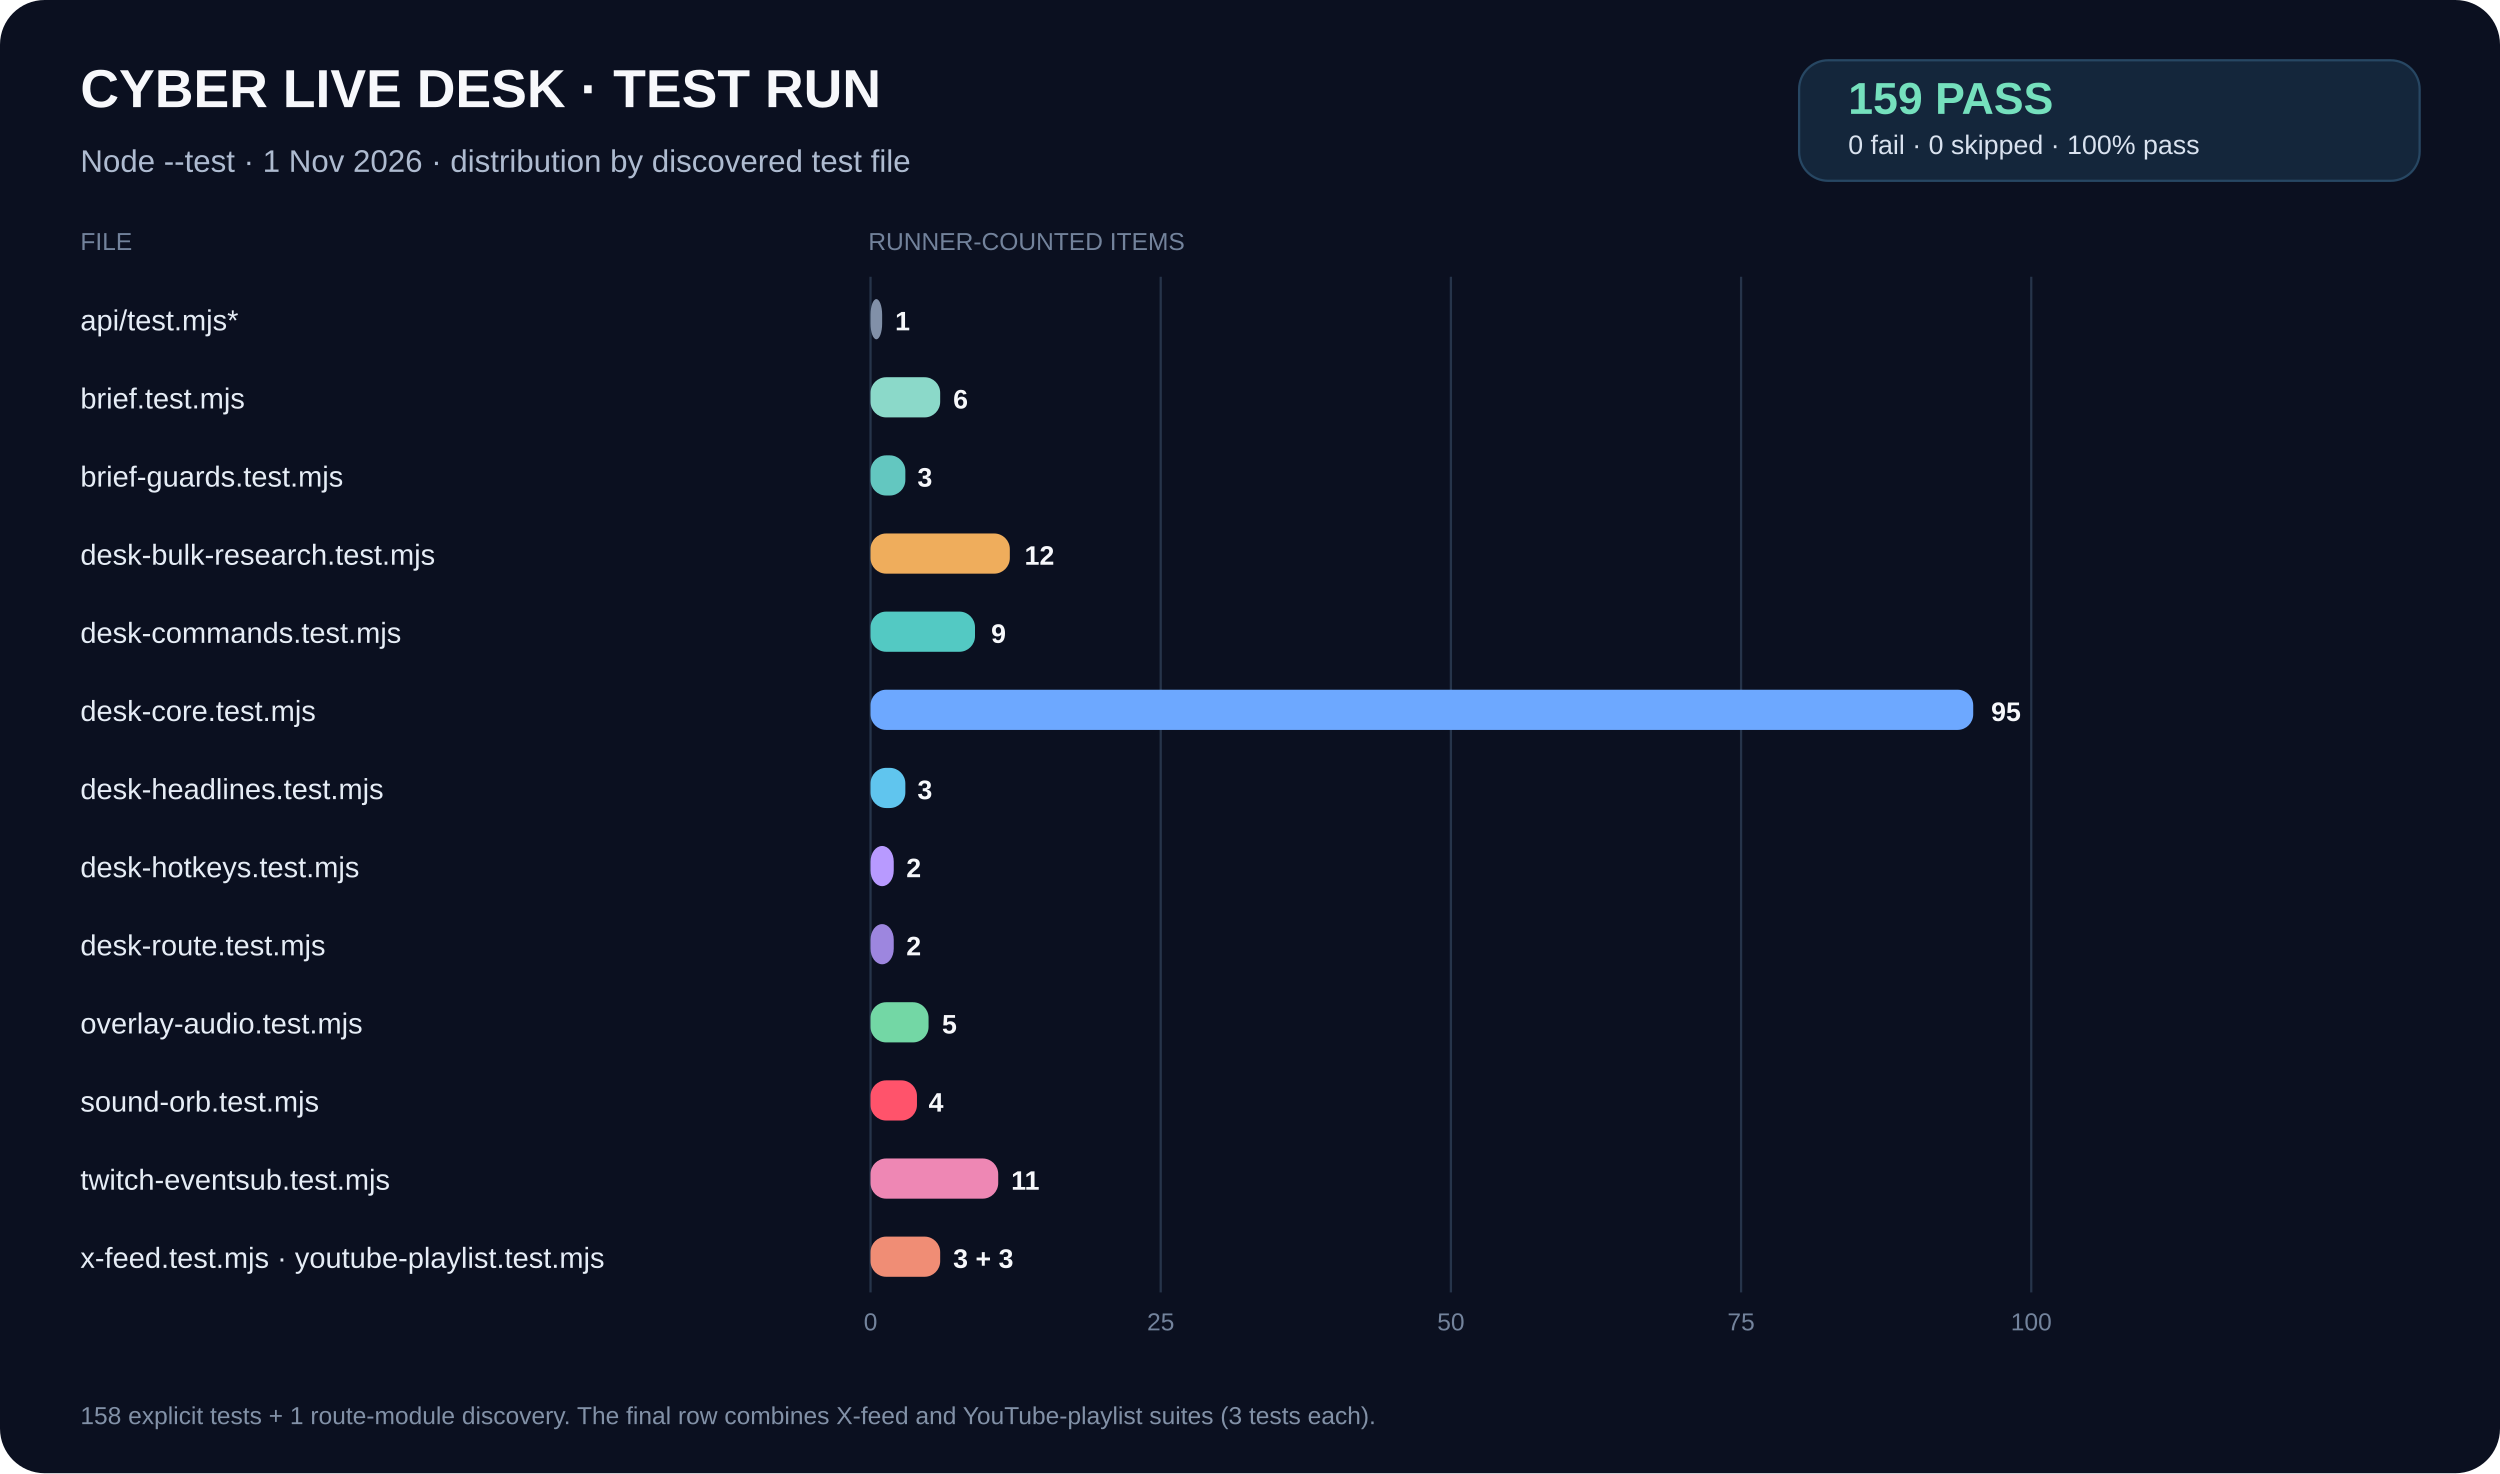
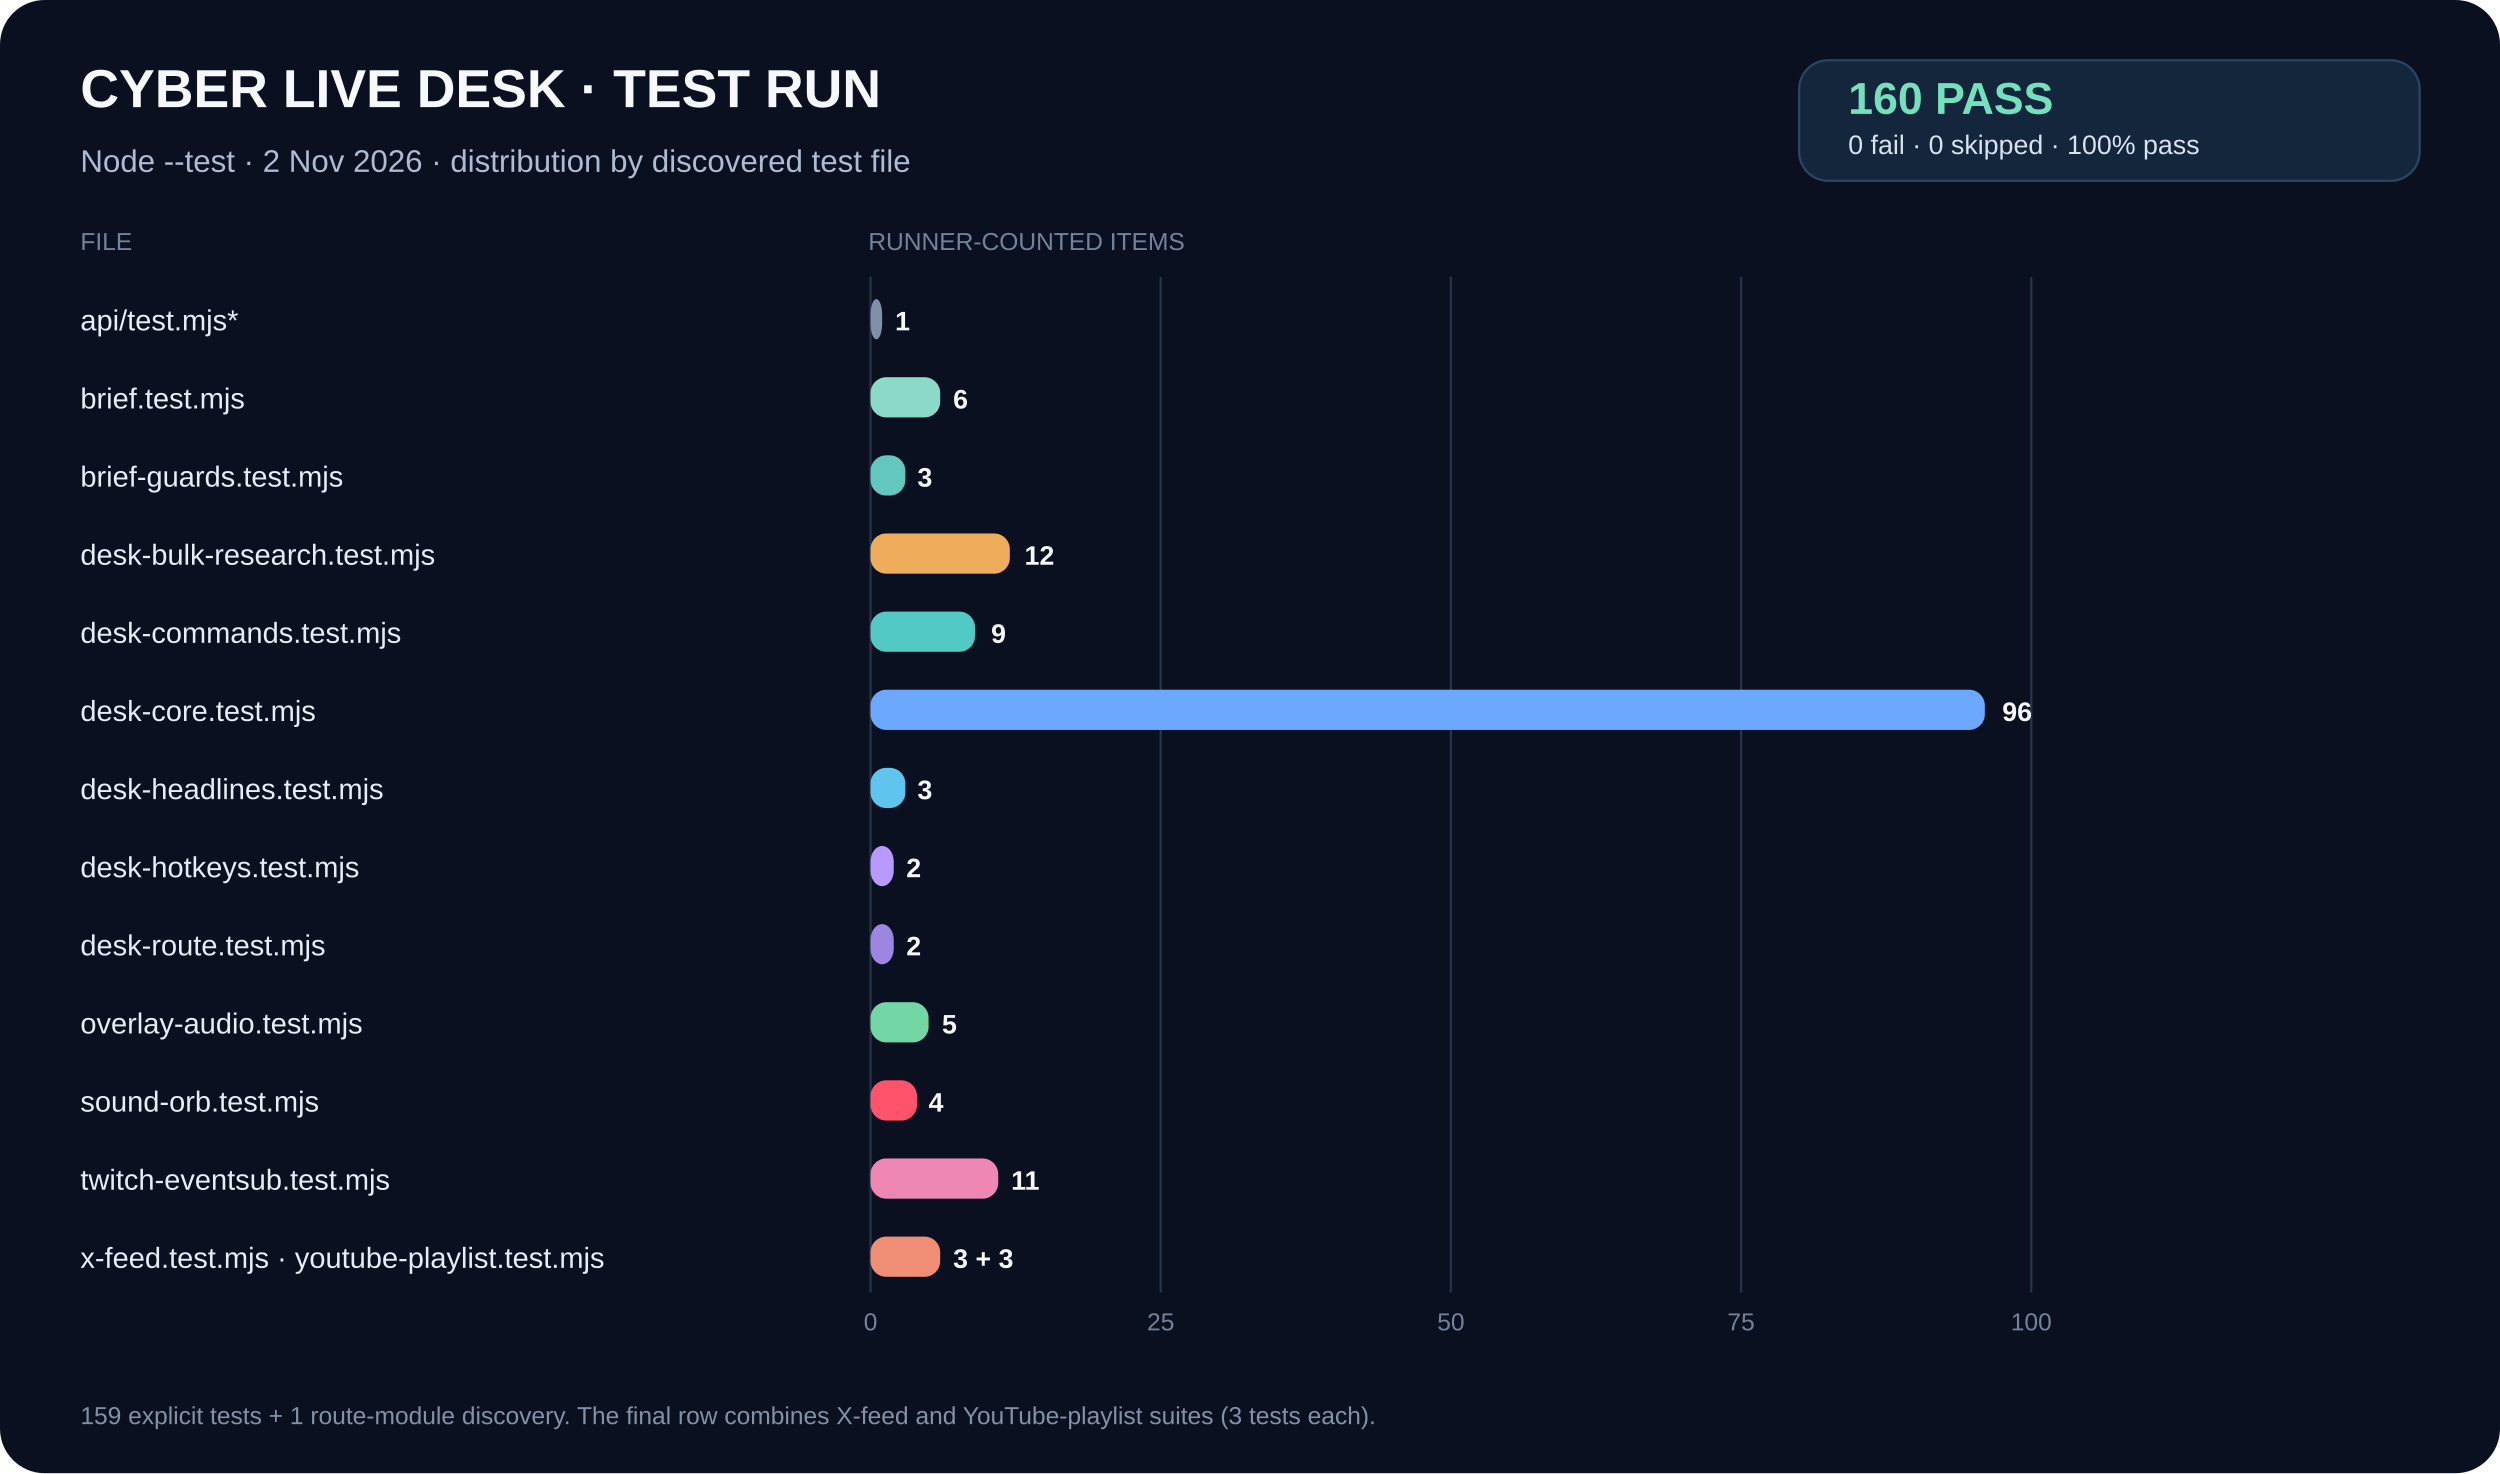
<svg xmlns="http://www.w3.org/2000/svg" width="1120" height="660" viewBox="0 0 1120 660" role="img" aria-labelledby="title desc">
  <rect width="1120" height="660" rx="20" fill="#0b1020" />
  <text x="36" y="48" fill="#f7f8fb" font-family="Arial, sans-serif" font-size="24" font-weight="700">CYBER LIVE DESK · TEST RUN</text>
-   <text x="36" y="77" fill="#aebbd0" font-family="Arial, sans-serif" font-size="14">Node --test · 1 Nov 2026 · distribution by discovered test file</text>
+   <text x="36" y="77" fill="#aebbd0" font-family="Arial, sans-serif" font-size="14">Node --test · 2 Nov 2026 · distribution by discovered test file</text>
  <rect x="806" y="27" width="278" height="54" rx="13" fill="#14263b" stroke="#274763" />
-   <text x="828" y="51" fill="#75e0bd" font-family="Arial, sans-serif" font-size="20" font-weight="700">159 PASS</text>
+   <text x="828" y="51" fill="#75e0bd" font-family="Arial, sans-serif" font-size="20" font-weight="700">160 PASS</text>
  <text x="828" y="69" fill="#d9e2ef" font-family="Arial, sans-serif" font-size="12">0 fail · 0 skipped · 100% pass</text>
  <text x="36" y="112" fill="#73839c" font-family="Arial, sans-serif" font-size="11">FILE</text>
  <text x="389" y="112" fill="#73839c" font-family="Arial, sans-serif" font-size="11">RUNNER-COUNTED ITEMS</text>
  <g stroke="#26344a" stroke-width="1">
    <line x1="390" y1="124" x2="390" y2="579" />
    <line x1="520" y1="124" x2="520" y2="579" />
    <line x1="650" y1="124" x2="650" y2="579" />
    <line x1="780" y1="124" x2="780" y2="579" />
    <line x1="910" y1="124" x2="910" y2="579" />
  </g>
  <g fill="#73839c" font-family="Arial, sans-serif" font-size="11" text-anchor="middle">
    <text x="390" y="596">0</text>
    <text x="520" y="596">25</text>
    <text x="650" y="596">50</text>
    <text x="780" y="596">75</text>
    <text x="910" y="596">100</text>
  </g>
  <g font-family="Arial, sans-serif" font-size="13" fill="#e6edf6">
    <text x="36" y="148">api/test.mjs*</text>
    <text x="36" y="183">brief.test.mjs</text>
    <text x="36" y="218">brief-guards.test.mjs</text>
    <text x="36" y="253">desk-bulk-research.test.mjs</text>
    <text x="36" y="288">desk-commands.test.mjs</text>
    <text x="36" y="323">desk-core.test.mjs</text>
    <text x="36" y="358">desk-headlines.test.mjs</text>
    <text x="36" y="393">desk-hotkeys.test.mjs</text>
    <text x="36" y="428">desk-route.test.mjs</text>
    <text x="36" y="463">overlay-audio.test.mjs</text>
    <text x="36" y="498">sound-orb.test.mjs</text>
    <text x="36" y="533">twitch-eventsub.test.mjs</text>
    <text x="36" y="568">x-feed.test.mjs · youtube-playlist.test.mjs</text>
  </g>
  <g>
    <rect x="390" y="134" width="5.2" height="18" rx="7" fill="#8190a8" />
    <rect x="390" y="169" width="31.2" height="18" rx="7" fill="#8bd9c9" />
    <rect x="390" y="204" width="15.6" height="18" rx="7" fill="#63c7c0" />
    <rect x="390" y="239" width="62.4" height="18" rx="7" fill="#efad5c" />
    <rect x="390" y="274" width="46.8" height="18" rx="7" fill="#53c9c3" />
-     <rect x="390" y="309" width="494" height="18" rx="7" fill="#6da8ff" />
+     <rect x="390" y="309" width="499.2" height="18" rx="7" fill="#6da8ff" />
    <rect x="390" y="344" width="15.6" height="18" rx="7" fill="#60c5ee" />
    <rect x="390" y="379" width="10.4" height="18" rx="7" fill="#b89aff" />
    <rect x="390" y="414" width="10.4" height="18" rx="7" fill="#9d86df" />
    <rect x="390" y="449" width="26" height="18" rx="7" fill="#73d7a5" />
    <rect x="390" y="484" width="20.8" height="18" rx="7" fill="#ff536b" />
    <rect x="390" y="519" width="57.2" height="18" rx="7" fill="#ee87b4" />
    <rect x="390" y="554" width="31.2" height="18" rx="7" fill="#f08d75" />
  </g>
  <g fill="#f7f8fb" font-family="Arial, sans-serif" font-size="12" font-weight="700">
    <text x="401" y="148">1</text>
    <text x="427" y="183">6</text>
    <text x="411" y="218">3</text>
    <text x="459" y="253">12</text>
    <text x="444" y="288">9</text>
-     <text x="892" y="323">95</text>
+     <text x="897" y="323">96</text>
    <text x="411" y="358">3</text>
    <text x="406" y="393">2</text>
    <text x="406" y="428">2</text>
    <text x="422" y="463">5</text>
    <text x="416" y="498">4</text>
    <text x="453" y="533">11</text>
    <text x="427" y="568">3 + 3</text>
  </g>
-   <text x="36" y="638" fill="#8291a7" font-family="Arial, sans-serif" font-size="11">158 explicit tests + 1 route-module discovery. The final row combines X-feed and YouTube-playlist suites (3 tests each).</text>
+   <text x="36" y="638" fill="#8291a7" font-family="Arial, sans-serif" font-size="11">159 explicit tests + 1 route-module discovery. The final row combines X-feed and YouTube-playlist suites (3 tests each).</text>
</svg>
